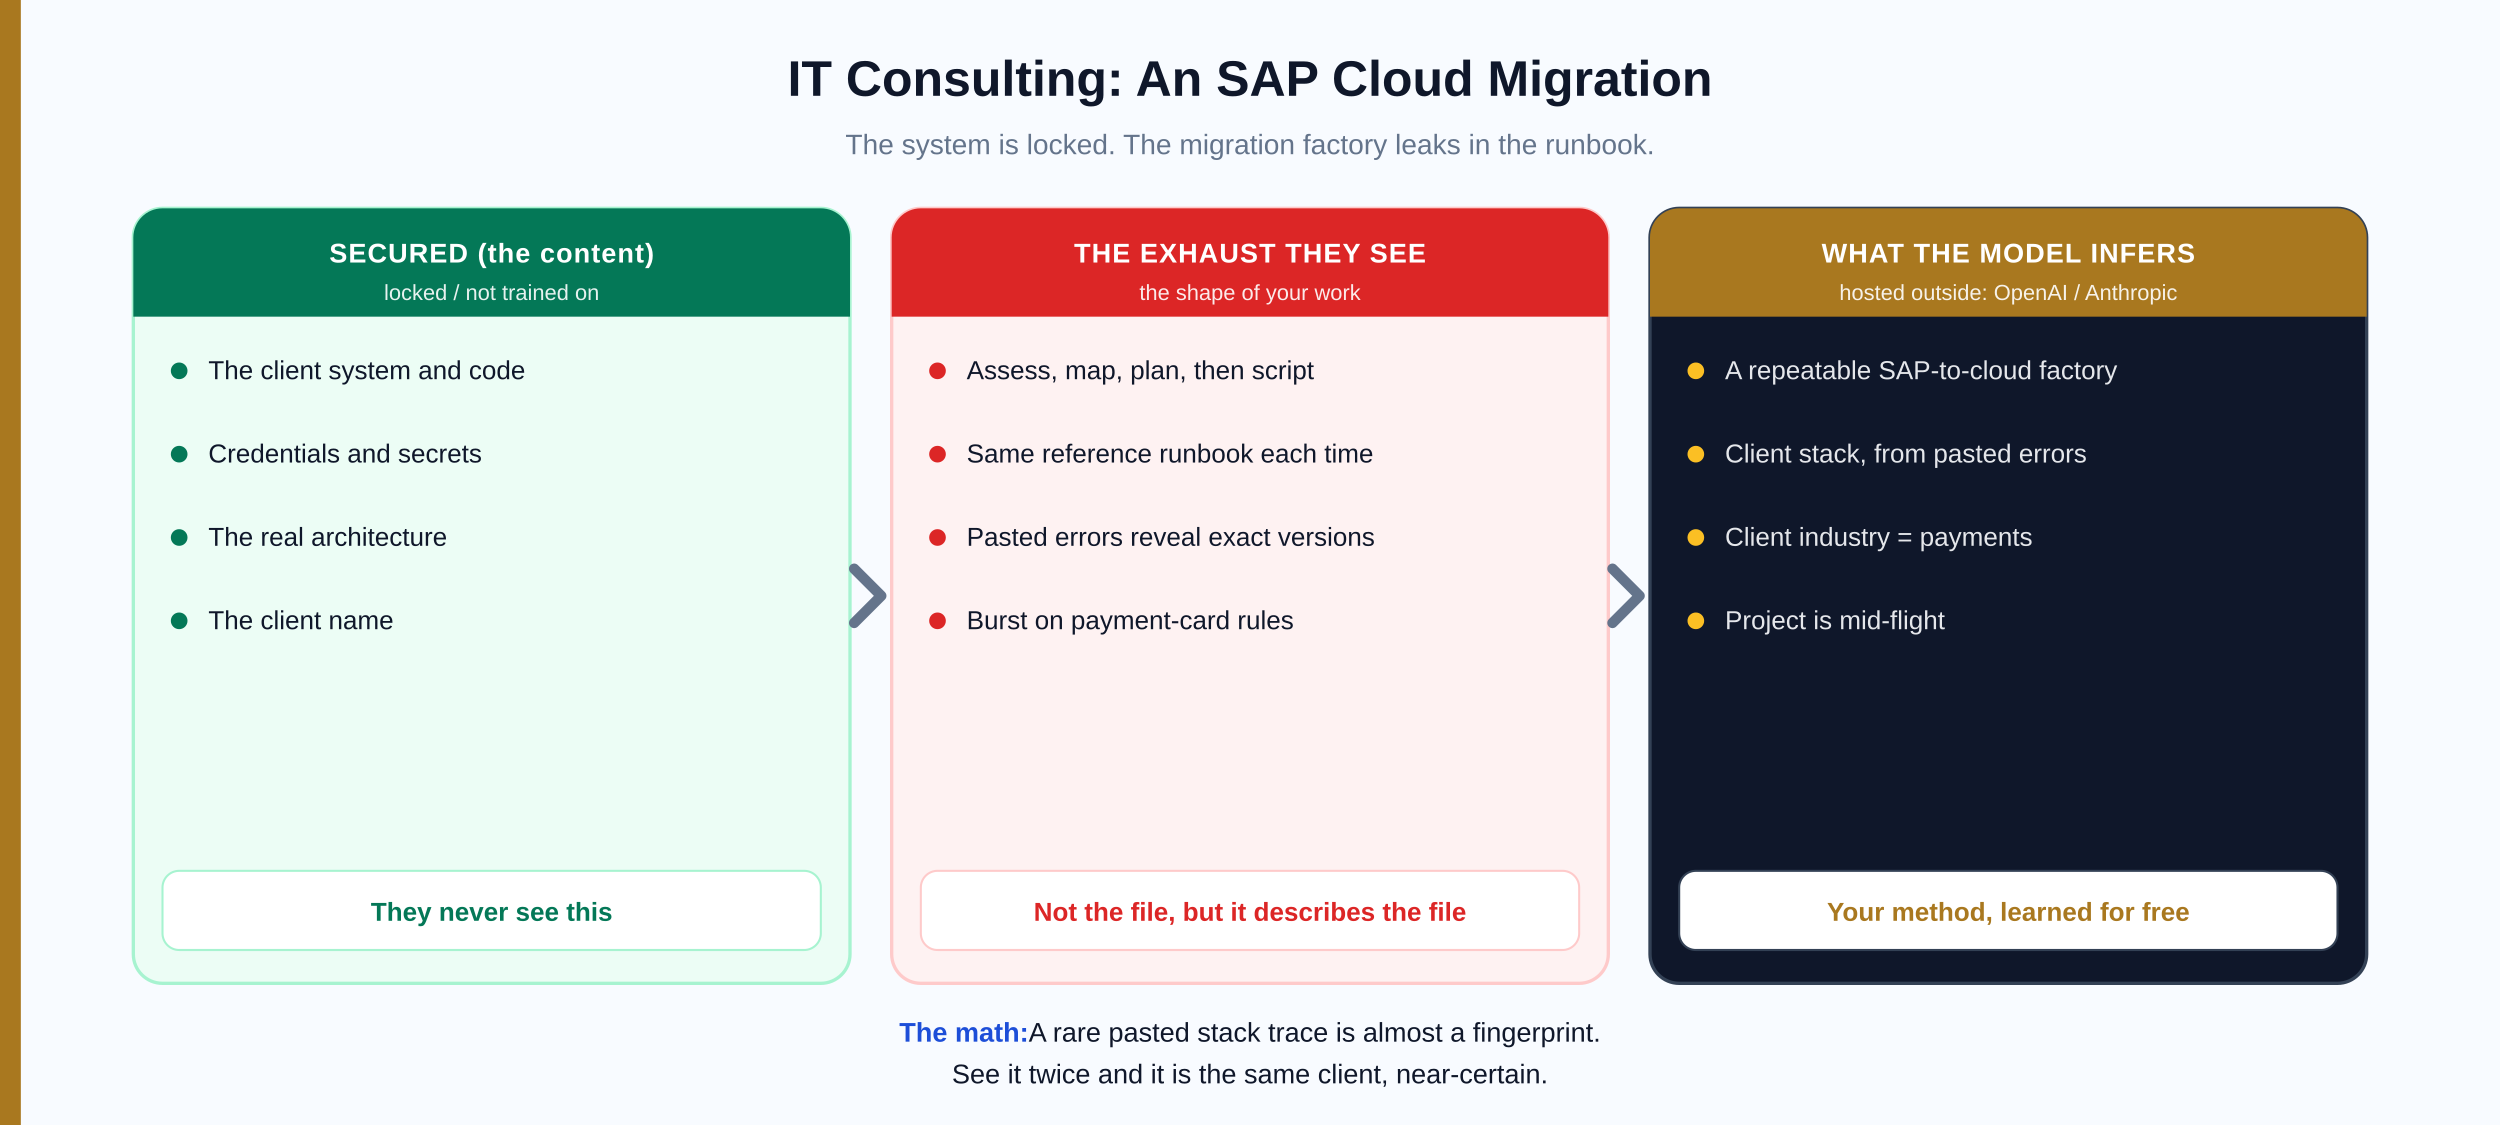
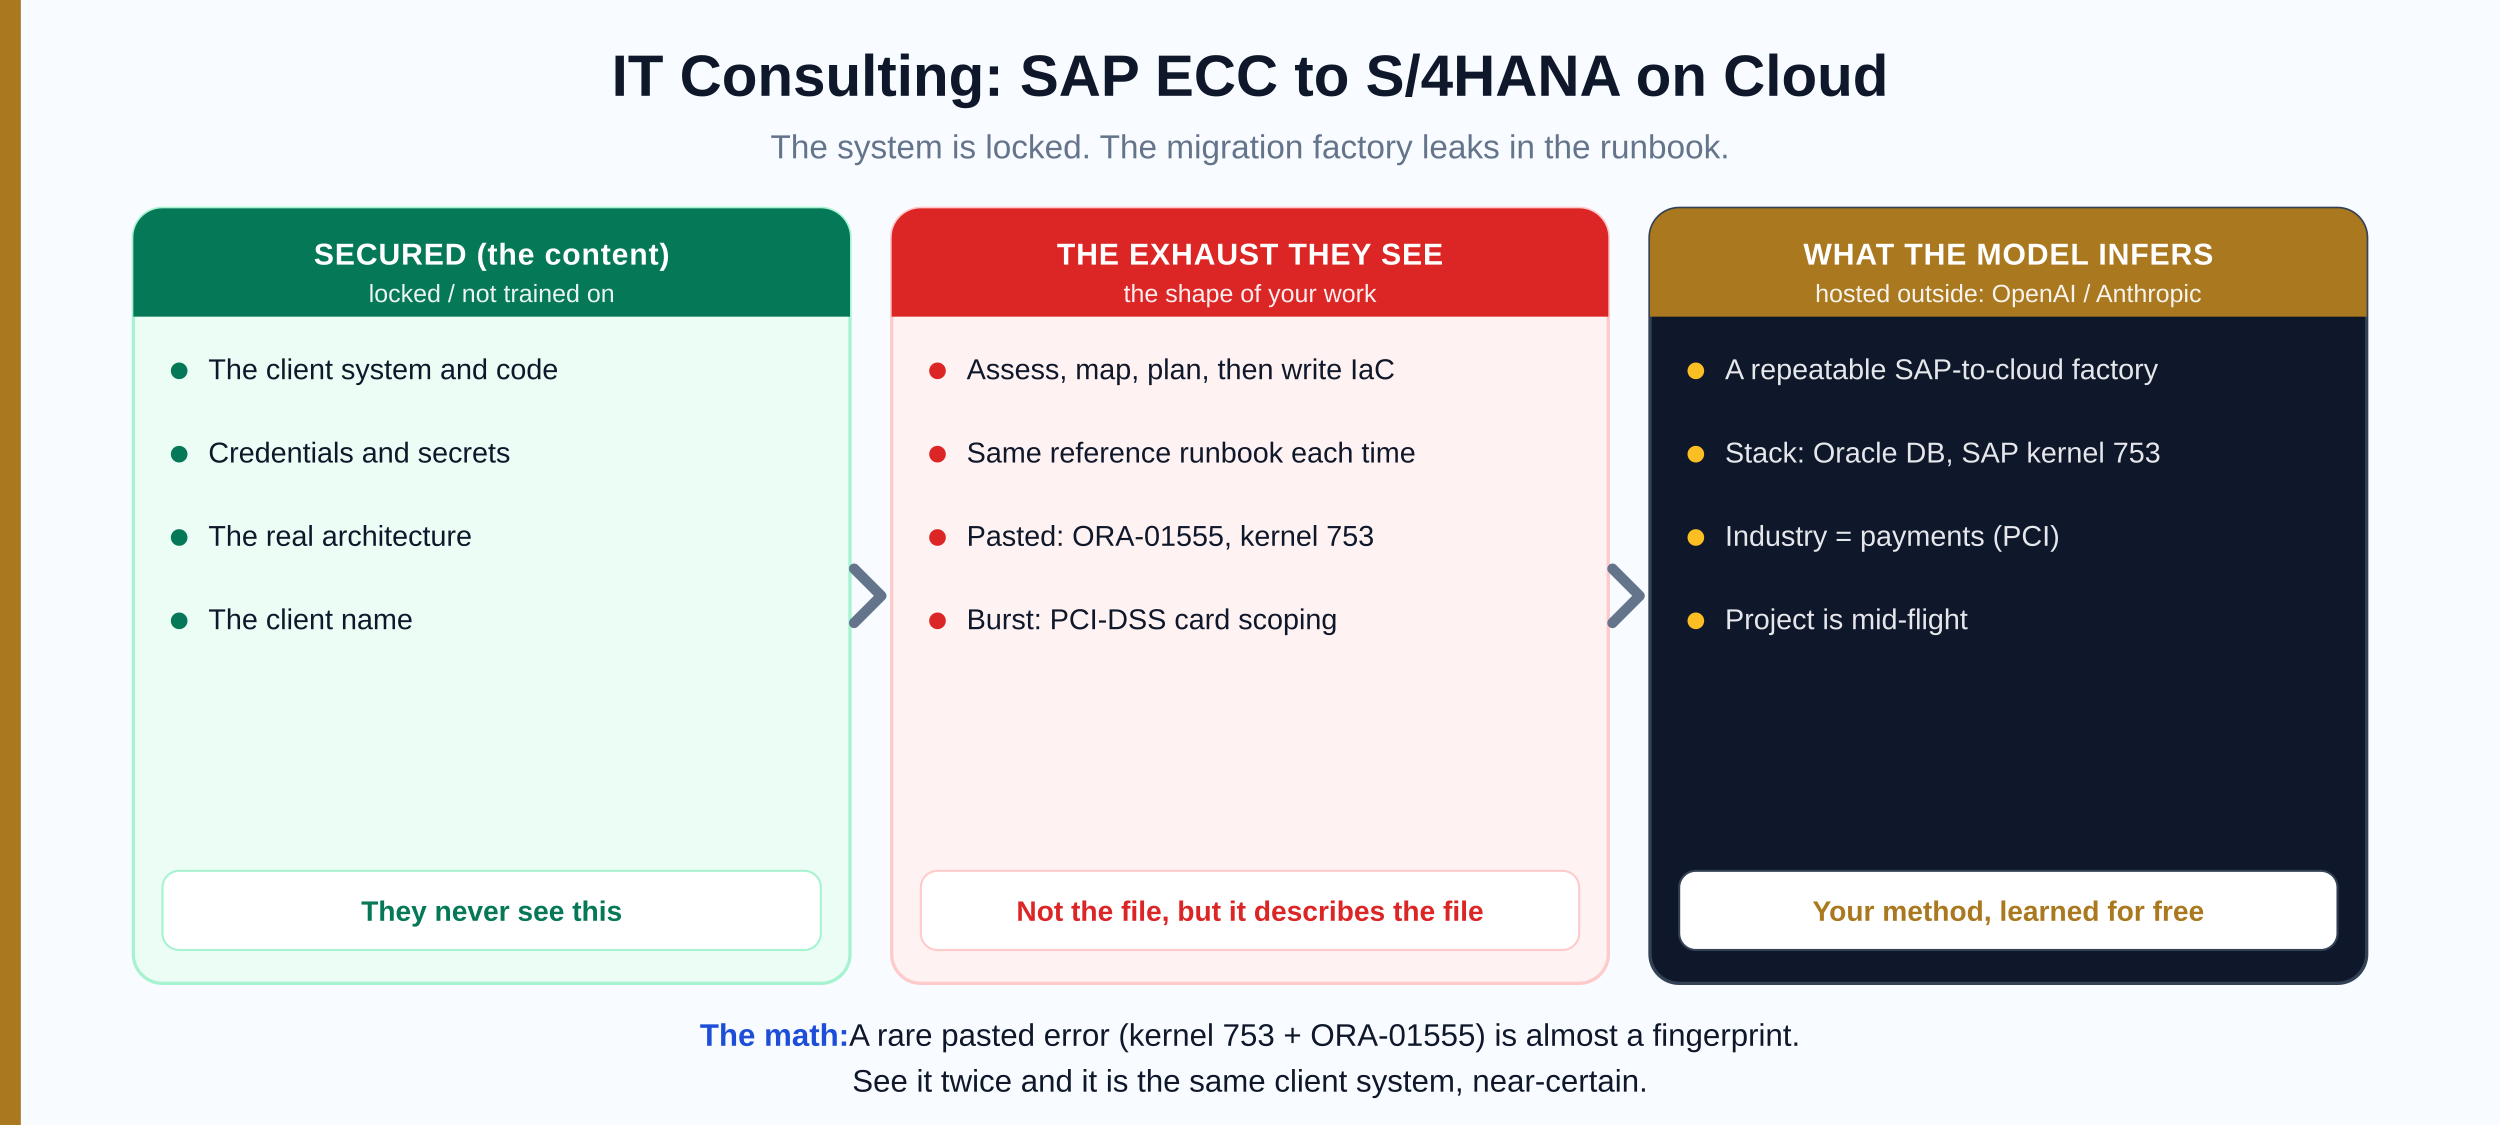
<svg xmlns="http://www.w3.org/2000/svg" viewBox="0 0 1200 540" font-family="Segoe UI, Arial, sans-serif">
  <rect width="1200" height="540" fill="#ffffff" />
  <rect width="1200" height="540" fill="#f8fbff" />
  <rect x="0" y="0" width="10" height="540" fill="#a9781f" />
-   <text x="600" y="46" font-size="24" font-weight="800" fill="#0f172a" text-anchor="middle">IT Consulting: An SAP Cloud Migration</text>
-   <text x="600" y="74" font-size="13.5" fill="#64748b" text-anchor="middle">The system is locked. The migration factory leaks in the runbook.</text>
+   <text x="600" y="46" font-size="28" font-weight="800" fill="#0f172a" text-anchor="middle">IT Consulting: SAP ECC to S/4HANA on Cloud</text>
+   <text x="600" y="76" font-size="16" fill="#64748b" text-anchor="middle">The system is locked. The migration factory leaks in the runbook.</text>
  <rect x="64" y="100" width="344" height="372" rx="14" fill="#ecfdf5" stroke="#a7f3d0" stroke-width="1.6" />
  <path d="M64,114 a14,14 0 0 1 14,-14 h316 a14,14 0 0 1 14,14 v38 h-344 z" fill="#047857" />
-   <text x="236" y="126" font-size="13" font-weight="800" fill="#ffffff" text-anchor="middle" letter-spacing="0.5">SECURED (the content)</text>
-   <text x="236" y="144" font-size="10.5" fill="#ffffff" opacity="0.9" text-anchor="middle">locked / not trained on</text>
+   <text x="236" y="127" font-size="14.5" font-weight="800" fill="#ffffff" text-anchor="middle" letter-spacing="0.4">SECURED (the content)</text>
+   <text x="236" y="145" font-size="12" fill="#ffffff" opacity="0.92" text-anchor="middle">locked / not trained on</text>
  <circle cx="86" cy="178" r="4" fill="#047857" />
-   <text x="100" y="182" font-size="12.5" fill="#0f172a">The client system and code</text>
+   <text x="100" y="182" font-size="13.8" fill="#0f172a">The client system and code</text>
  <circle cx="86" cy="218" r="4" fill="#047857" />
-   <text x="100" y="222" font-size="12.5" fill="#0f172a">Credentials and secrets</text>
+   <text x="100" y="222" font-size="13.8" fill="#0f172a">Credentials and secrets</text>
  <circle cx="86" cy="258" r="4" fill="#047857" />
-   <text x="100" y="262" font-size="12.5" fill="#0f172a">The real architecture</text>
+   <text x="100" y="262" font-size="13.8" fill="#0f172a">The real architecture</text>
  <circle cx="86" cy="298" r="4" fill="#047857" />
-   <text x="100" y="302" font-size="12.5" fill="#0f172a">The client name</text>
+   <text x="100" y="302" font-size="13.8" fill="#0f172a">The client name</text>
  <rect x="78" y="418" width="316" height="38" rx="8" fill="#ffffff" stroke="#a7f3d0" />
-   <text x="236" y="442" font-size="12.5" font-weight="800" fill="#047857" text-anchor="middle">They never see this</text>
+   <text x="236" y="442" font-size="13.5" font-weight="800" fill="#047857" text-anchor="middle">They never see this</text>
  <rect x="428" y="100" width="344" height="372" rx="14" fill="#fef2f2" stroke="#fecaca" stroke-width="1.6" />
  <path d="M428,114 a14,14 0 0 1 14,-14 h316 a14,14 0 0 1 14,14 v38 h-344 z" fill="#dc2626" />
-   <text x="600" y="126" font-size="13" font-weight="800" fill="#ffffff" text-anchor="middle" letter-spacing="0.5">THE EXHAUST THEY SEE</text>
-   <text x="600" y="144" font-size="10.5" fill="#ffffff" opacity="0.9" text-anchor="middle">the shape of your work</text>
+   <text x="600" y="127" font-size="14.5" font-weight="800" fill="#ffffff" text-anchor="middle" letter-spacing="0.4">THE EXHAUST THEY SEE</text>
+   <text x="600" y="145" font-size="12" fill="#ffffff" opacity="0.92" text-anchor="middle">the shape of your work</text>
  <circle cx="450" cy="178" r="4" fill="#dc2626" />
-   <text x="464" y="182" font-size="12.5" fill="#0f172a">Assess, map, plan, then script</text>
+   <text x="464" y="182" font-size="13.8" fill="#0f172a">Assess, map, plan, then write IaC</text>
  <circle cx="450" cy="218" r="4" fill="#dc2626" />
-   <text x="464" y="222" font-size="12.5" fill="#0f172a">Same reference runbook each time</text>
+   <text x="464" y="222" font-size="13.8" fill="#0f172a">Same reference runbook each time</text>
  <circle cx="450" cy="258" r="4" fill="#dc2626" />
-   <text x="464" y="262" font-size="12.5" fill="#0f172a">Pasted errors reveal exact versions</text>
+   <text x="464" y="262" font-size="13.8" fill="#0f172a">Pasted: ORA-01555, kernel 753</text>
  <circle cx="450" cy="298" r="4" fill="#dc2626" />
-   <text x="464" y="302" font-size="12.5" fill="#0f172a">Burst on payment-card rules</text>
+   <text x="464" y="302" font-size="13.8" fill="#0f172a">Burst: PCI-DSS card scoping</text>
  <rect x="442" y="418" width="316" height="38" rx="8" fill="#ffffff" stroke="#fecaca" />
-   <text x="600" y="442" font-size="12.5" font-weight="800" fill="#dc2626" text-anchor="middle">Not the file, but it describes the file</text>
+   <text x="600" y="442" font-size="13.5" font-weight="800" fill="#dc2626" text-anchor="middle">Not the file, but it describes the file</text>
  <rect x="792" y="100" width="344" height="372" rx="14" fill="#0f172a" stroke="#334155" stroke-width="1.6" />
  <path d="M792,114 a14,14 0 0 1 14,-14 h316 a14,14 0 0 1 14,14 v38 h-344 z" fill="#a9781f" />
-   <text x="964" y="126" font-size="13" font-weight="800" fill="#ffffff" text-anchor="middle" letter-spacing="0.5">WHAT THE MODEL INFERS</text>
-   <text x="964" y="144" font-size="10.5" fill="#ffffff" opacity="0.9" text-anchor="middle">hosted outside: OpenAI / Anthropic</text>
+   <text x="964" y="127" font-size="14.5" font-weight="800" fill="#ffffff" text-anchor="middle" letter-spacing="0.4">WHAT THE MODEL INFERS</text>
+   <text x="964" y="145" font-size="12" fill="#ffffff" opacity="0.92" text-anchor="middle">hosted outside: OpenAI / Anthropic</text>
  <circle cx="814" cy="178" r="4" fill="#fbbf24" />
-   <text x="828" y="182" font-size="12.5" fill="#e5e7eb">A repeatable SAP-to-cloud factory</text>
+   <text x="828" y="182" font-size="13.8" fill="#e5e7eb">A repeatable SAP-to-cloud factory</text>
  <circle cx="814" cy="218" r="4" fill="#fbbf24" />
-   <text x="828" y="222" font-size="12.5" fill="#e5e7eb">Client stack, from pasted errors</text>
+   <text x="828" y="222" font-size="13.8" fill="#e5e7eb">Stack: Oracle DB, SAP kernel 753</text>
  <circle cx="814" cy="258" r="4" fill="#fbbf24" />
-   <text x="828" y="262" font-size="12.5" fill="#e5e7eb">Client industry = payments</text>
+   <text x="828" y="262" font-size="13.8" fill="#e5e7eb">Industry = payments (PCI)</text>
  <circle cx="814" cy="298" r="4" fill="#fbbf24" />
-   <text x="828" y="302" font-size="12.5" fill="#e5e7eb">Project is mid-flight</text>
+   <text x="828" y="302" font-size="13.8" fill="#e5e7eb">Project is mid-flight</text>
  <rect x="806" y="418" width="316" height="38" rx="8" fill="#ffffff" stroke="#334155" />
-   <text x="964" y="442" font-size="12.5" font-weight="800" fill="#a9781f" text-anchor="middle">Your method, learned for free</text>
+   <text x="964" y="442" font-size="13.5" font-weight="800" fill="#a9781f" text-anchor="middle">Your method, learned for free</text>
  <path d="M410,273 L423,286 L410,299" fill="none" stroke="#64748b" stroke-width="5" stroke-linecap="round" stroke-linejoin="round" />
  <path d="M774,273 L787,286 L774,299" fill="none" stroke="#64748b" stroke-width="5" stroke-linecap="round" stroke-linejoin="round" />
-   <text x="600" y="500" font-size="13" fill="#0f172a" text-anchor="middle">
-     <tspan font-weight="800" fill="#1d4ed8">The math: </tspan>A rare pasted stack trace is almost a fingerprint.</text>
-   <text x="600" y="520" font-size="13" fill="#0f172a" text-anchor="middle">
-     <tspan font-weight="800" fill="#1d4ed8" />See it twice and it is the same client, near-certain.</text>
+   <text x="600" y="502" font-size="15" fill="#0f172a" text-anchor="middle">
+     <tspan font-weight="800" fill="#1d4ed8">The math: </tspan>A rare pasted error (kernel 753 + ORA-01555) is almost a fingerprint.</text>
+   <text x="600" y="524" font-size="15" fill="#0f172a" text-anchor="middle">
+     <tspan font-weight="800" fill="#1d4ed8" />See it twice and it is the same client system, near-certain.</text>
</svg>
